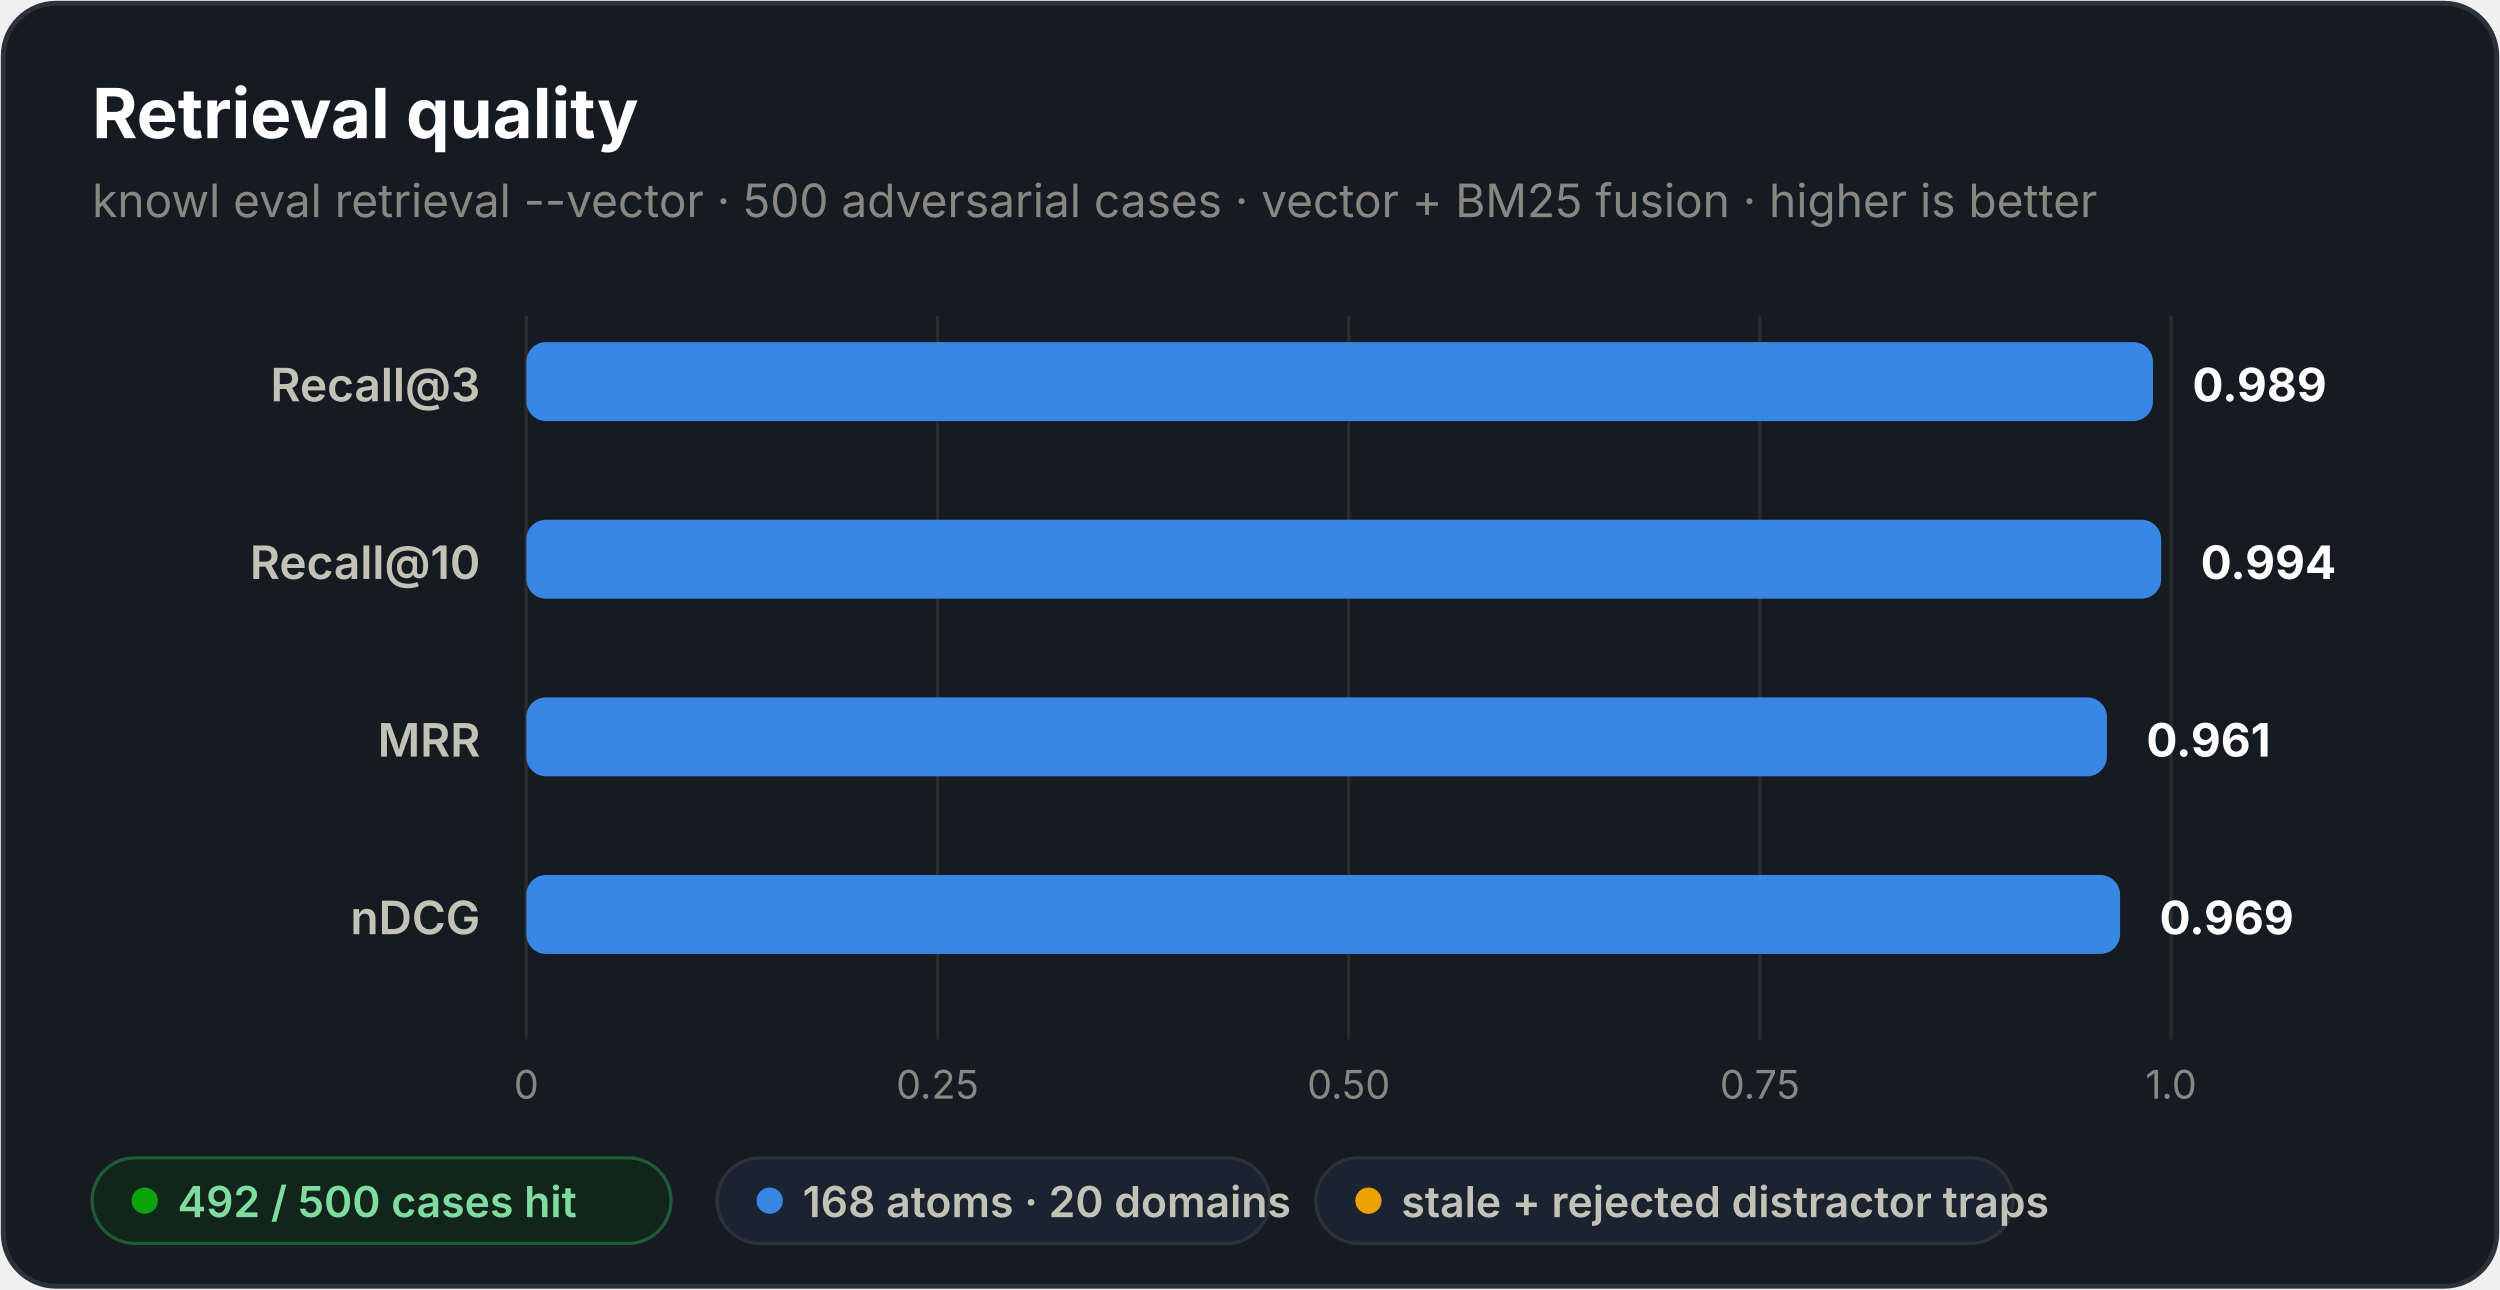
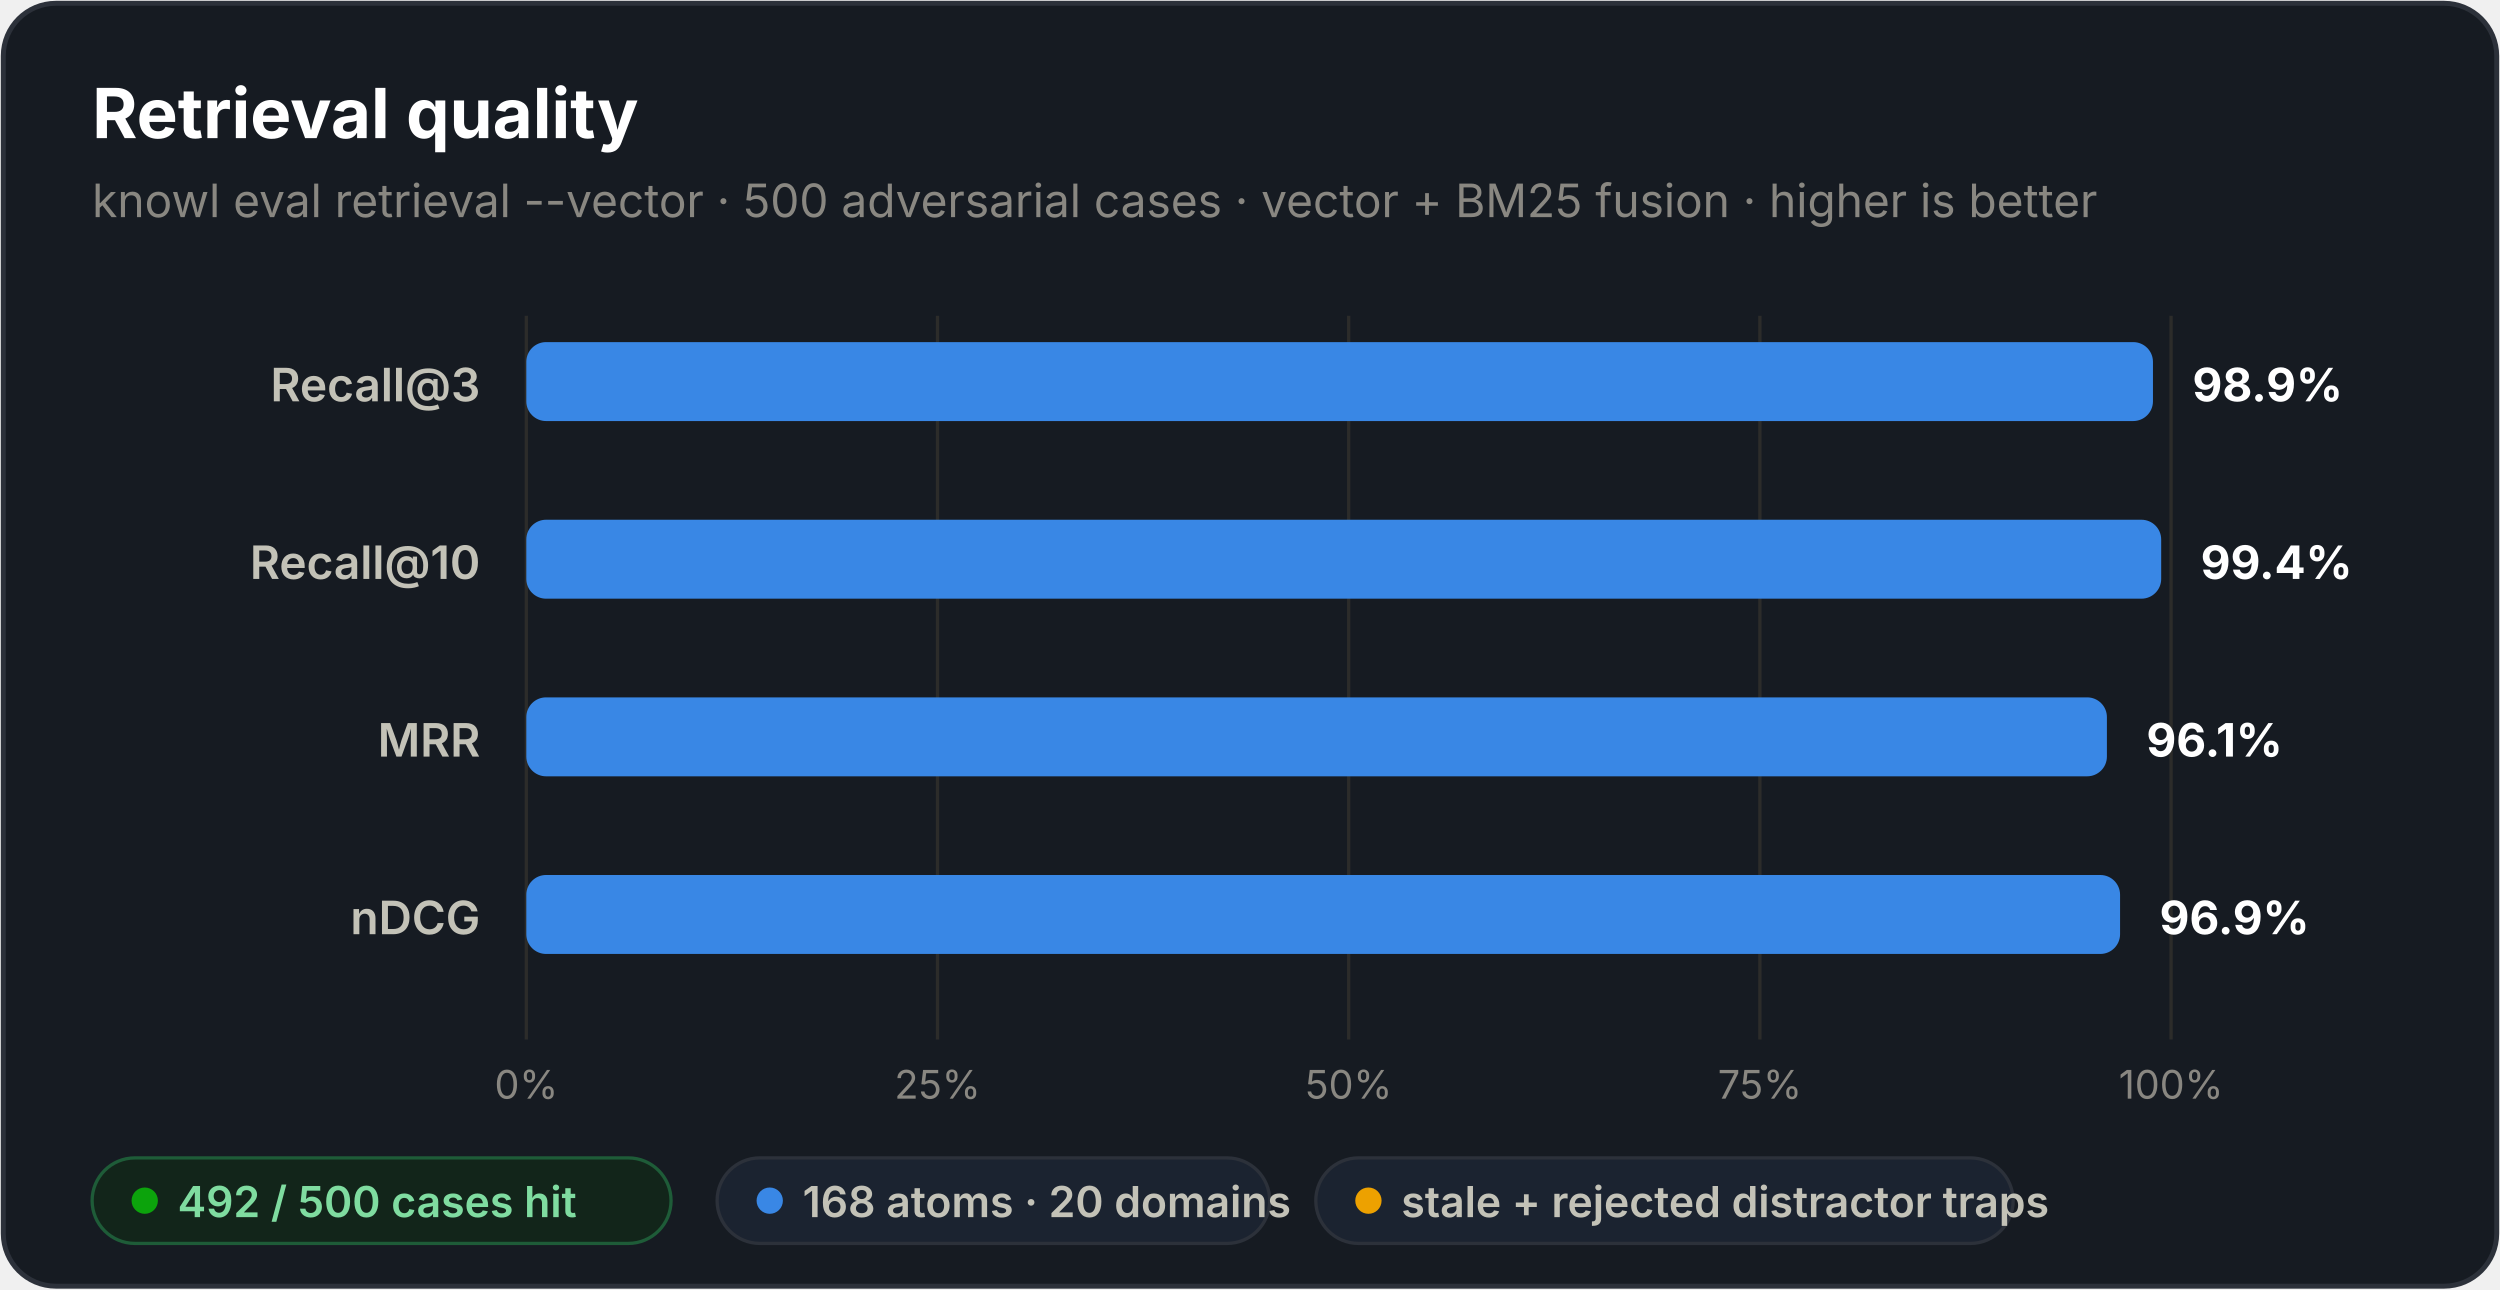
- <svg xmlns="http://www.w3.org/2000/svg" width="760" height="392" viewBox="0 0 760 392" fill="none" font-family="system-ui, -apple-system, 'Segoe UI', sans-serif" role="img" aria-label="Retrieval quality on the 500-case suite with vector+BM25 fusion: Recall@3 0.989, Recall@10 0.994, MRR 0.961, nDCG 0.969">
+ <svg xmlns="http://www.w3.org/2000/svg" width="760" height="392" viewBox="0 0 760 392" fill="none" font-family="system-ui, -apple-system, 'Segoe UI', sans-serif" role="img" aria-label="Retrieval quality on the 500-case suite with vector+BM25 fusion: Recall@3 98.9%, Recall@10 99.4%, MRR 96.1%, nDCG 96.9%">
  <rect x="1" y="1" width="758" height="390" rx="16" fill="#161b22" stroke="#2c313a" stroke-width="1.5" />
  <text x="28" y="42" font-size="21" font-weight="700" fill="#ffffff">Retrieval quality</text>
  <text x="28" y="66" font-size="14" fill="#898781">knowl eval retrieval --vector · 500 adversarial cases · vector + BM25 fusion · higher is better</text>
  <g stroke="#2c2c2a" stroke-width="1">
    <line x1="160" y1="96" x2="160" y2="316" />
    <line x1="285" y1="96" x2="285" y2="316" />
    <line x1="410" y1="96" x2="410" y2="316" />
    <line x1="535" y1="96" x2="535" y2="316" />
    <line x1="660" y1="96" x2="660" y2="316" />
  </g>
  <g font-size="12" fill="#898781" text-anchor="middle">
-     <text x="160" y="334">0</text>
-     <text x="285" y="334">0.25</text>
-     <text x="410" y="334">0.50</text>
-     <text x="535" y="334">0.75</text>
-     <text x="660" y="334">1.0</text>
+     <text x="160" y="334">0%</text>
+     <text x="285" y="334">25%</text>
+     <text x="410" y="334">50%</text>
+     <text x="535" y="334">75%</text>
+     <text x="660" y="334">100%</text>
  </g>
  <g font-size="14" fill="#c3c2b7" text-anchor="end" font-weight="600">
    <text x="146" y="122">Recall@3</text>
    <text x="146" y="176">Recall@10</text>
    <text x="146" y="230">MRR</text>
    <text x="146" y="284">nDCG</text>
  </g>
  <g>
    <rect x="160" y="104" width="494.5" height="24" rx="6" fill="#3987e5" />
    <rect x="160" y="158" width="497" height="24" rx="6" fill="#3987e5" />
    <rect x="160" y="212" width="480.5" height="24" rx="6" fill="#3987e5" />
    <rect x="160" y="266" width="484.5" height="24" rx="6" fill="#3987e5" />
  </g>
  <g font-size="14" font-weight="700" fill="#ffffff" text-anchor="start">
-     <text x="666.5" y="122">0.989</text>
-     <text x="669" y="176">0.994</text>
-     <text x="652.5" y="230">0.961</text>
-     <text x="656.5" y="284">0.969</text>
+     <text x="666.5" y="122">98.9%</text>
+     <text x="669" y="176">99.4%</text>
+     <text x="652.5" y="230">96.1%</text>
+     <text x="656.5" y="284">96.9%</text>
  </g>
  <g transform="translate(28,352)" font-size="13" font-weight="600">
    <g>
      <rect x="0" y="0" width="176" height="26" rx="13" fill="#12251a" stroke="#1e5c38" />
      <circle cx="16" cy="13" r="4" fill="#0ca30c" />
      <text x="26" y="18" fill="#7fdca0">492 / 500 cases hit</text>
    </g>
    <g transform="translate(190,0)">
      <rect x="0" y="0" width="168" height="26" rx="13" fill="#1b2330" stroke="#2c313a" />
      <circle cx="16" cy="13" r="4" fill="#3987e5" />
      <text x="26" y="18" fill="#c3c2b7">168 atoms · 20 domains</text>
    </g>
    <g transform="translate(372,0)">
      <rect x="0" y="0" width="212" height="26" rx="13" fill="#1b2330" stroke="#2c313a" />
      <circle cx="16" cy="13" r="4" fill="#eda100" />
      <text x="26" y="18" fill="#c3c2b7">stale + rejected distractor traps</text>
    </g>
  </g>
</svg>
